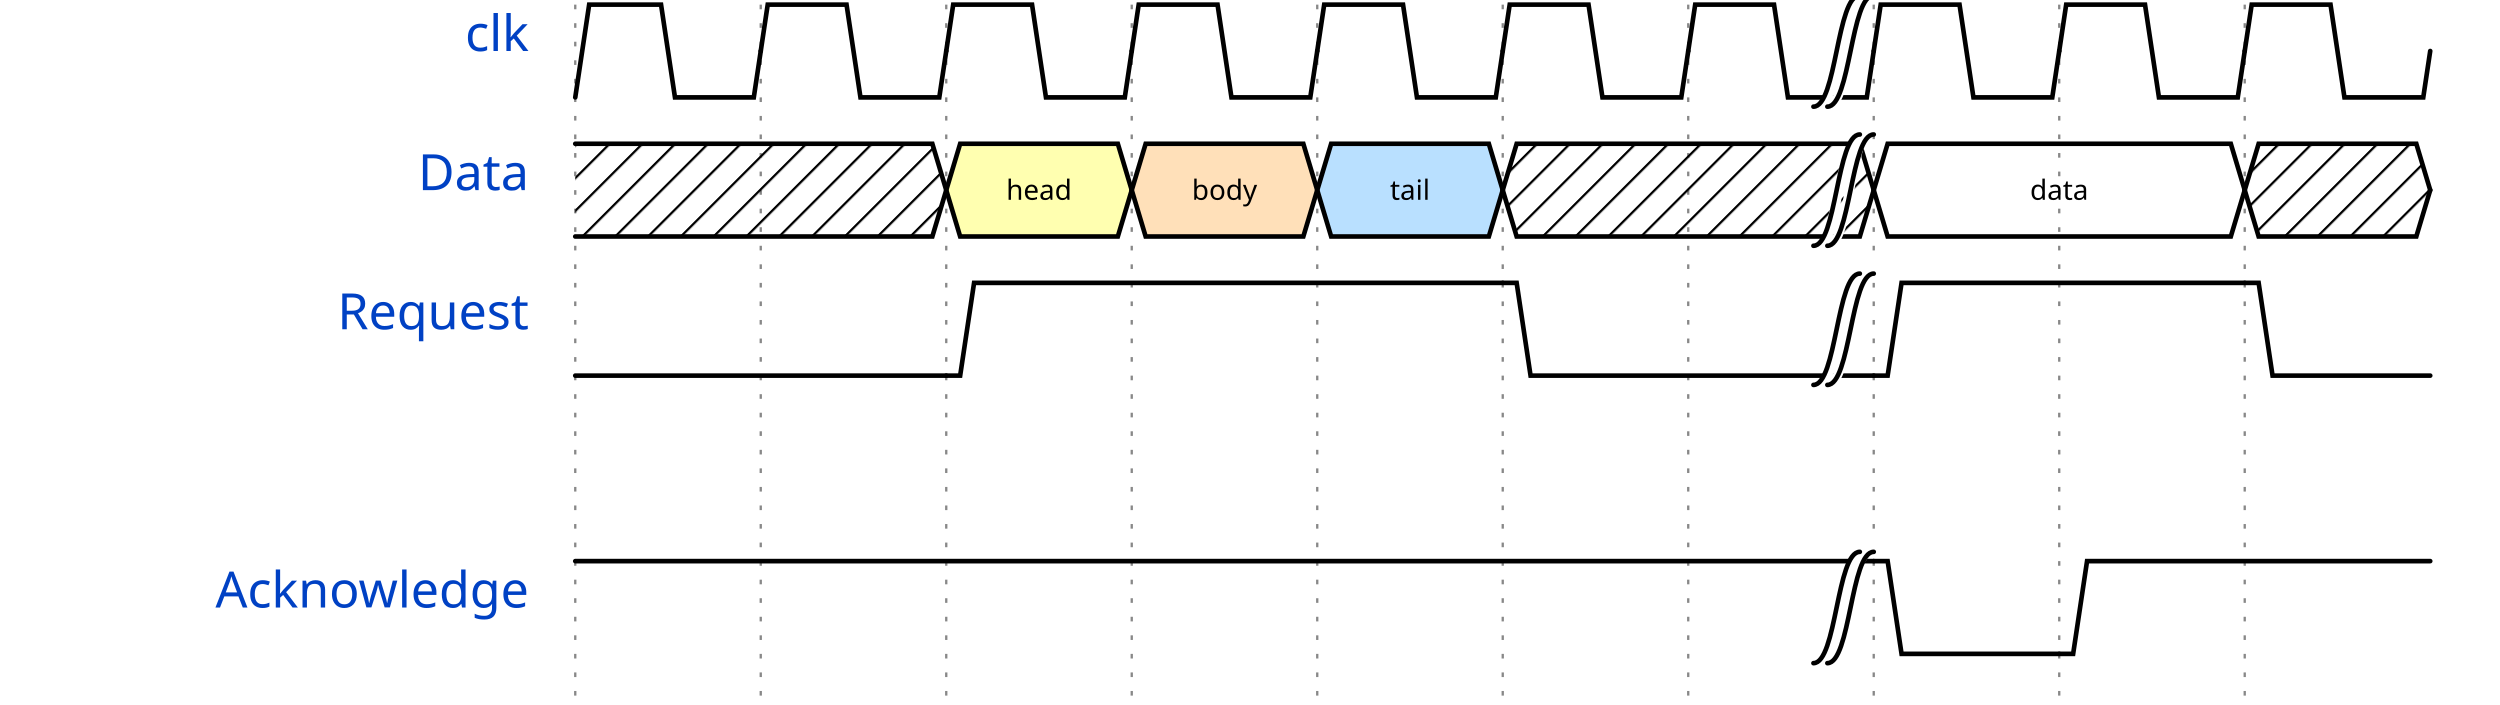
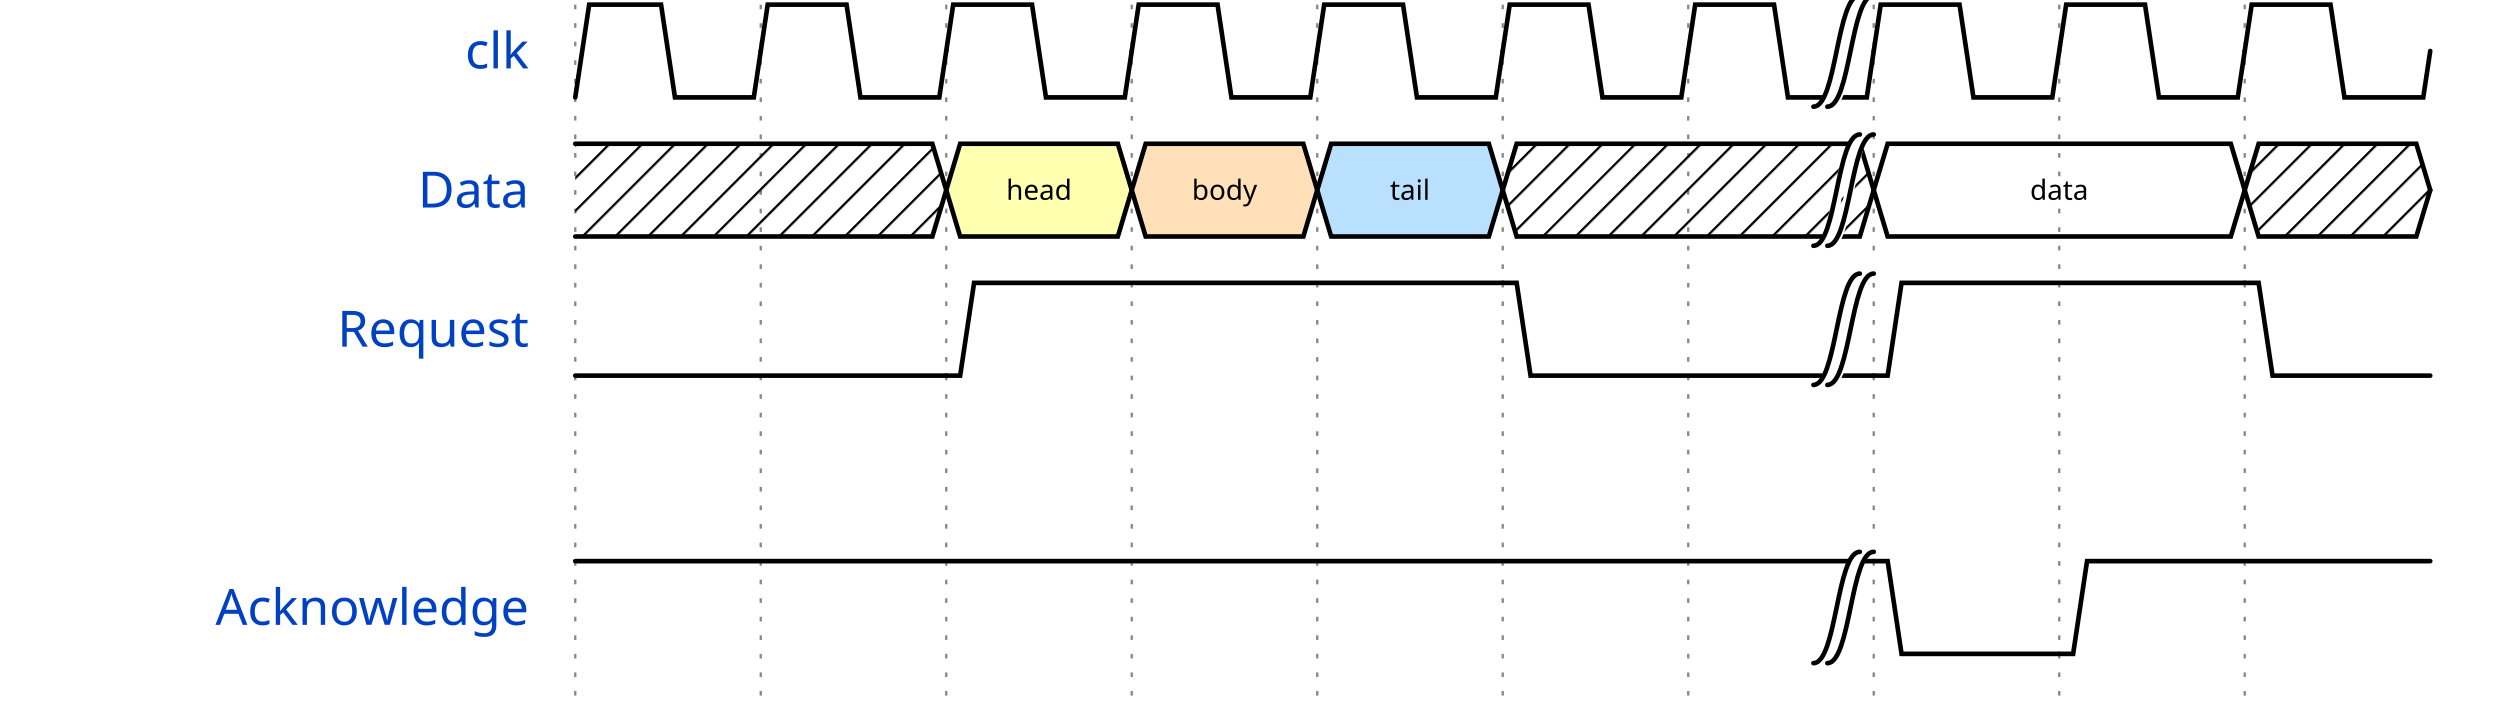
<svg xmlns="http://www.w3.org/2000/svg" width="532" height="150.0" viewBox="-1 -1 533 152.0">
  <style>
- .title {fill: rgba(0, 65, 196, 255);font-weight: 500;font-size: 0.900em;font-family: fira mono;text-align: right;}
+ .title {fill: rgba(0, 65, 196, 255);font-weight: 500;font-size: 0.900em;font-family: fira mono;text-align: right;text-anchor: end;dominant-baseline: middle;alignment-baseline: central;}
.text {fill: rgba(0, 0, 0, 255);font-size: 0.900em;font-style: normal;font-variant: normal;font-weight: 500;font-stretch: normal;text-align: center;font-family: fira mono;}
- .attr {fill: rgba(0, 0, 0, 255);font-size: 9.000px;font-style: normal;font-variant: normal;font-weight: 200;font-stretch: normal;text-align: center;font-family: fira mono;}
+ .attr {fill: rgba(0, 0, 0, 255);font-size: 9.000px;font-style: normal;font-variant: normal;font-weight: 200;font-stretch: normal;text-align: center;font-family: fira mono;text-anchor: middle;dominant-baseline: middle;alignment-baseline: central;}
.path {fill: none;stroke: rgba(0, 0, 0, 255);stroke-width: 1;stroke-linecap: round;stroke-linejoin: miter;stroke-miterlimit: 4;stroke-dasharray: none;}
.stripe {fill: none;stroke: rgba(0, 0, 0, 255);stroke-width: 0.5;stroke-linecap: round;stroke-linejoin: miter;stroke-miterlimit: 4;stroke-dasharray: none;}
.data {fill: rgba(0, 0, 0, 255);font-size: 0.500em;font-style: normal;font-variant: normal;font-weight: 500;font-stretch: normal;text-align: center;font-family: fira mono;text-anchor: middle;dominant-baseline: middle;alignment-baseline: central;}
.arrow {fill: rgba(0, 0, 0, 255);stroke: none;}
.hide {fill: rgba(255, 255, 255, 255);stroke: rgba(255, 255, 255, 255);stroke-width: 2;}
.hash {fill: url(#diagonalHatch);}
.s2-polygon {fill: rgba(0, 0, 0, 0);stroke: none;}
.s3-polygon {fill: rgba(255, 255, 176, 255);stroke: none;}
.s4-polygon {fill: rgba(255, 224, 185, 255);stroke: none;}
.s5-polygon {fill: rgba(185, 224, 255, 255);stroke: none;}
.tick {stroke: rgba(136, 136, 136, 255);stroke-width: 0.5;stroke-dasharray: 1, 3;}
.edge {fill: none;stroke: rgba(0, 0, 255, 255);stroke-width: 1;}
.edge-arrow {fill: rgba(0, 0, 255, 255);stroke: none;overflow: visible;}
- .edge-text {font-family: fira mono;font-size: 0.625em;fill: rgba(0, 0, 0, 255);filter: #solid;transform: translate(0, 2.5px);}
+ .edge-text {font-family: fira mono;font-size: 0.625em;fill: rgba(0, 0, 0, 255);filter: #solid;transform: translate(0, 2.5px);text-anchor: middle;}
.edge-background {fill: rgba(255, 255, 255, 255);stroke: rgba(255, 255, 255, 255);stroke-width: 2;}
.border {stroke-width: 1.25;stroke: rgba(0, 0, 0, 255);}
- .h1 {fill: rgba(0, 0, 0, 255);font-size: 18.310px;font-weight: bold;font-family: fira mono;text-align: left;}
- .h2 {fill: rgba(0, 0, 0, 255);font-size: 14.650px;font-weight: bold;font-family: fira mono;text-align: left;}
- .h3 {fill: rgba(0, 0, 0, 255);font-size: 11.720px;font-weight: bold;font-family: fira mono;text-align: left;}
- .h4 {fill: rgba(0, 0, 0, 255);font-size: 9.380px;font-weight: bold;font-family: fira mono;text-align: left;}
- .h5 {fill: rgba(0, 0, 0, 255);font-size: 7.500px;font-weight: bold;font-family: fira mono;text-align: left;}
- .h6 {fill: rgba(0, 0, 0, 255);font-size: 6.000px;font-weight: bold;font-family: fira mono;text-align: left;}</style>
+ .h1 {fill: rgba(0, 0, 0, 255);font-size: 18.310px;font-weight: bold;font-family: fira mono;text-align: left;dominant-baseline: middle;}
+ .h2 {fill: rgba(0, 0, 0, 255);font-size: 14.650px;font-weight: bold;font-family: fira mono;text-align: left;dominant-baseline: middle;}
+ .h3 {fill: rgba(0, 0, 0, 255);font-size: 11.720px;font-weight: bold;font-family: fira mono;text-align: left;dominant-baseline: middle;}
+ .h4 {fill: rgba(0, 0, 0, 255);font-size: 9.380px;font-weight: bold;font-family: fira mono;text-align: left;dominant-baseline: middle;}
+ .h5 {fill: rgba(0, 0, 0, 255);font-size: 7.500px;font-weight: bold;font-family: fira mono;text-align: left;dominant-baseline: middle;}
+ .h6 {fill: rgba(0, 0, 0, 255);font-size: 6.000px;font-weight: bold;font-family: fira mono;text-align: left;dominant-baseline: middle;}</style>
  <defs>
    <pattern id="diagonalHatch" width="5" height="5" patternTransform="rotate(45 0 0)" patternUnits="userSpaceOnUse">
      <line x1="0" y1="0" x2="0" y2="5" style="stroke:black; stroke-width:1" />
    </pattern>
    <marker id="arrow" viewBox="0 0 10 10" refX="10" refY="5" markerWidth="7" markerHeight="7" markerUnits="userSpaceOnUse" orient="auto-start-reverse" style="fill:#00F;">
      <path d="M 0 0 L 10 5 L 0 10 z" />
    </marker>
    <filter x="0" y="0" width="1" height="1" id="solid">
      <feFlood flood-color="white" />
      <feComposite in="SourceGraphic" />
    </filter>
  </defs>
  <g id="a">
    <g id="ticks_6" transform="translate(120, 0)">
      <path d="M0,0 L0,150.0" class="tick" style="fill: none;" />
      <path d="M40,0 L40,150.0" class="tick" style="fill: none;" />
      <path d="M80,0 L80,150.0" class="tick" style="fill: none;" />
      <path d="M120,0 L120,150.0" class="tick" style="fill: none;" />
      <path d="M160,0 L160,150.0" class="tick" style="fill: none;" />
      <path d="M200,0 L200,150.0" class="tick" style="fill: none;" />
      <path d="M240,0 L240,150.0" class="tick" style="fill: none;" />
      <path d="M280,0 L280,150.0" class="tick" style="fill: none;" />
      <path d="M320,0 L320,150.0" class="tick" style="fill: none;" />
      <path d="M360,0 L360,150.0" class="tick" style="fill: none;" />
    </g>
    <g id="clk" transform="translate(120, 0)">
-       <text x="-10" y="10.0" text-anchor="end" xml:space="preserve" class="title" style="stroke: none;">clk</text>
+       <text x="-10" y="10.0" class="title" style="stroke: none;">clk</text>
      <g data-symbol="BRICKS.pclk" transform="translate(0, 0)" class="s2">
        <path d="M0,20 L3.0,0 L18.5,0 L21.5,20 L38.5,20 L40,10.0" class="path" style="fill: none;" />
      </g>
      <g data-symbol="BRICKS.pclk" transform="translate(40, 0)" class="s2">
        <path d="M0,10.0 L1.5,0 L18.5,0 L21.5,20 L38.5,20 L40,10.0" class="path" style="fill: none;" />
      </g>
      <g data-symbol="BRICKS.pclk" transform="translate(80, 0)" class="s2">
        <path d="M0,10.0 L1.5,0 L18.5,0 L21.5,20 L38.5,20 L40,10.0" class="path" style="fill: none;" />
      </g>
      <g data-symbol="BRICKS.pclk" transform="translate(120, 0)" class="s2">
        <path d="M0,10.0 L1.5,0 L18.5,0 L21.5,20 L38.5,20 L40,10.0" class="path" style="fill: none;" />
      </g>
      <g data-symbol="BRICKS.pclk" transform="translate(160, 0)" class="s2">
        <path d="M0,10.0 L1.5,0 L18.5,0 L21.5,20 L38.5,20 L40,10.0" class="path" style="fill: none;" />
      </g>
      <g data-symbol="BRICKS.pclk" transform="translate(200, 0)" class="s2">
        <path d="M0,10.0 L1.5,0 L18.5,0 L21.5,20 L38.5,20 L40,10.0" class="path" style="fill: none;" />
      </g>
      <g data-symbol="BRICKS.pclk" transform="translate(240, 0)" class="s2">
        <path d="M0,10.0 L1.5,0 L18.5,0 L21.5,20 L38.5,20 L40,10.0" class="path" style="fill: none;" />
      </g>
-       <g data-symbol="BRICKS.gap" transform="translate(270.0, 0)" class="">
+       <g data-symbol="BRICKS.gap" transform="translate(270.0, 0)" class="s2">
        <path d="M0,22 C5,22 5,-4 10,-4 L7,0 C2,0 2,24 -3,24 z" class="hide" style="fill: none;" />
        <path d="M0,22 C5,22 5,-2 10,-2" class="path" style="fill: none;" />
        <path d="M-3,22 C2,22 2,-2 7,-2" class="path" style="fill: none;" />
      </g>
      <g data-symbol="BRICKS.pclk" transform="translate(280, 0)" class="s2">
        <path d="M0,10.0 L1.5,0 L18.5,0 L21.5,20 L38.5,20 L40,10.0" class="path" style="fill: none;" />
      </g>
      <g data-symbol="BRICKS.pclk" transform="translate(320, 0)" class="s2">
        <path d="M0,10.0 L1.5,0 L18.5,0 L21.5,20 L38.5,20 L40,10.0" class="path" style="fill: none;" />
      </g>
      <g data-symbol="BRICKS.pclk" transform="translate(360, 0)" class="s2">
        <path d="M0,10.0 L1.5,0 L18.5,0 L21.5,20 L38.5,20 L40,10.0" class="path" style="fill: none;" />
      </g>
    </g>
    <g id="Data" transform="translate(120, 30.0)">
-       <text x="-10" y="10.0" text-anchor="end" xml:space="preserve" class="title" style="stroke: none;">Data</text>
+       <text x="-10" y="10.0" class="title" style="stroke: none;">Data</text>
      <g data-symbol="BRICKS.x" transform="translate(0, 0)" class="s2">
        <polygon points="0,0 3,0 77,0 80,10.0 77,20 3,20 0,20 " class="hash" style="" />
        <path d="M0,0 L3,0 L77,0 L80,10.0" class="path" style="fill: none;" />
        <path d="M0,20 L3,20 L77,20 L80,10.0" class="path" style="fill: none;" />
      </g>
-       <g data-symbol="BRICKS.data" transform="translate(80, 0)" class="s3">
+       <g data-symbol="BRICKS.data" transform="translate(80, 0)" class="s2">
        <polygon points="0,10.0 3,0 37,0 40,10.0 37,20 3,20 0,10.0 " class="s3-polygon" style="" />
        <path d="M0,10.0 L3,0 L37,0 L40,10.0" class="path" style="fill: none;" />
        <path d="M0,10.0 L3,20 L37,20 L40,10.0" class="path" style="fill: none;" />
-         <text x="20.0" y="10.0" text-anchor="middle" dominant-baseline="middle" alignment-baseline="central" class="data" style="stroke: none;">head</text>
+         <text x="20.0" y="10.0" class="data" style="stroke: none;">head</text>
      </g>
-       <g data-symbol="BRICKS.data" transform="translate(120, 0)" class="s4">
+       <g data-symbol="BRICKS.data" transform="translate(120, 0)" class="s2">
        <polygon points="0,10.0 3,0 37,0 40,10.0 37,20 3,20 0,10.0 " class="s4-polygon" style="" />
        <path d="M0,10.0 L3,0 L37,0 L40,10.0" class="path" style="fill: none;" />
        <path d="M0,10.0 L3,20 L37,20 L40,10.0" class="path" style="fill: none;" />
-         <text x="20.0" y="10.0" text-anchor="middle" dominant-baseline="middle" alignment-baseline="central" class="data" style="stroke: none;">body</text>
+         <text x="20.0" y="10.0" class="data" style="stroke: none;">body</text>
      </g>
-       <g data-symbol="BRICKS.data" transform="translate(160, 0)" class="s5">
+       <g data-symbol="BRICKS.data" transform="translate(160, 0)" class="s2">
        <polygon points="0,10.0 3,0 37,0 40,10.0 37,20 3,20 0,10.0 " class="s5-polygon" style="" />
        <path d="M0,10.0 L3,0 L37,0 L40,10.0" class="path" style="fill: none;" />
        <path d="M0,10.0 L3,20 L37,20 L40,10.0" class="path" style="fill: none;" />
-         <text x="20.0" y="10.0" text-anchor="middle" dominant-baseline="middle" alignment-baseline="central" class="data" style="stroke: none;">tail</text>
+         <text x="20.0" y="10.0" class="data" style="stroke: none;">tail</text>
      </g>
      <g data-symbol="BRICKS.x" transform="translate(200, 0)" class="s2">
        <polygon points="0,10.0 3,0 77,0 80,10.0 77,20 3,20 0,10.0 " class="hash" style="" />
        <path d="M0,10.0 L3,0 L77,0 L80,10.0" class="path" style="fill: none;" />
        <path d="M0,10.0 L3,20 L77,20 L80,10.0" class="path" style="fill: none;" />
      </g>
-       <g data-symbol="BRICKS.gap" transform="translate(270.0, 0)" class="">
+       <g data-symbol="BRICKS.gap" transform="translate(270.0, 0)" class="s2">
        <path d="M0,22 C5,22 5,-4 10,-4 L7,0 C2,0 2,24 -3,24 z" class="hide" style="fill: none;" />
        <path d="M0,22 C5,22 5,-2 10,-2" class="path" style="fill: none;" />
        <path d="M-3,22 C2,22 2,-2 7,-2" class="path" style="fill: none;" />
      </g>
      <g data-symbol="BRICKS.data" transform="translate(280, 0)" class="s2">
        <polygon points="0,10.0 3,0 77,0 80,10.0 77,20 3,20 0,10.0 " class="s2-polygon" style="" />
        <path d="M0,10.0 L3,0 L77,0 L80,10.0" class="path" style="fill: none;" />
        <path d="M0,10.0 L3,20 L77,20 L80,10.0" class="path" style="fill: none;" />
-         <text x="40.0" y="10.0" text-anchor="middle" dominant-baseline="middle" alignment-baseline="central" class="data" style="stroke: none;">data</text>
+         <text x="40.0" y="10.0" class="data" style="stroke: none;">data</text>
      </g>
      <g data-symbol="BRICKS.x" transform="translate(360, 0)" class="s2">
        <polygon points="0,10.0 3,0 37,0 40,10.0 37,20 3,20 0,10.0 " class="hash" style="" />
        <path d="M0,10.0 L3,0 L37,0 L40,10.0" class="path" style="fill: none;" />
        <path d="M0,10.0 L3,20 L37,20 L40,10.0" class="path" style="fill: none;" />
      </g>
    </g>
    <g id="Request" transform="translate(120, 60.0)">
-       <text x="-10" y="10.0" text-anchor="end" xml:space="preserve" class="title" style="stroke: none;">Request</text>
+       <text x="-10" y="10.0" class="title" style="stroke: none;">Request</text>
      <g data-symbol="BRICKS.zero" transform="translate(0, 0)" class="s2">
        <path d="M0,20 L3,20 L6,20 L80,20" class="path" style="fill: none;" />
      </g>
      <g data-symbol="BRICKS.one" transform="translate(80, 0)" class="s2">
        <path d="M0,20 L3,20 L6,0 L120,0" class="path" style="fill: none;" />
      </g>
      <g data-symbol="BRICKS.zero" transform="translate(200, 0)" class="s2">
        <path d="M0,0 L3,0 L6,20 L80,20" class="path" style="fill: none;" />
      </g>
-       <g data-symbol="BRICKS.gap" transform="translate(270.0, 0)" class="">
+       <g data-symbol="BRICKS.gap" transform="translate(270.0, 0)" class="s2">
        <path d="M0,22 C5,22 5,-4 10,-4 L7,0 C2,0 2,24 -3,24 z" class="hide" style="fill: none;" />
        <path d="M0,22 C5,22 5,-2 10,-2" class="path" style="fill: none;" />
        <path d="M-3,22 C2,22 2,-2 7,-2" class="path" style="fill: none;" />
      </g>
      <g data-symbol="BRICKS.one" transform="translate(280, 0)" class="s2">
        <path d="M0,20 L3,20 L6,0 L80,0" class="path" style="fill: none;" />
      </g>
      <g data-symbol="BRICKS.zero" transform="translate(360, 0)" class="s2">
        <path d="M0,0 L3,0 L6,20 L40,20" class="path" style="fill: none;" />
      </g>
    </g>
    <g id="Acknowledge" transform="translate(120, 120.0)">
-       <text x="-10" y="10.0" text-anchor="end" xml:space="preserve" class="title" style="stroke: none;">Acknowledge</text>
+       <text x="-10" y="10.0" class="title" style="stroke: none;">Acknowledge</text>
      <g data-symbol="BRICKS.one" transform="translate(0, 0)" class="s2">
        <path d="M0,0 L3,0 L6,0 L280,0" class="path" style="fill: none;" />
      </g>
-       <g data-symbol="BRICKS.gap" transform="translate(270.0, 0)" class="">
+       <g data-symbol="BRICKS.gap" transform="translate(270.0, 0)" class="s2">
        <path d="M0,22 C5,22 5,-4 10,-4 L7,0 C2,0 2,24 -3,24 z" class="hide" style="fill: none;" />
        <path d="M0,22 C5,22 5,-2 10,-2" class="path" style="fill: none;" />
        <path d="M-3,22 C2,22 2,-2 7,-2" class="path" style="fill: none;" />
      </g>
      <g data-symbol="BRICKS.zero" transform="translate(280, 0)" class="s2">
        <path d="M0,0 L3,0 L6,20 L40,20" class="path" style="fill: none;" />
      </g>
      <g data-symbol="BRICKS.one" transform="translate(320, 0)" class="s2">
        <path d="M0,20 L3,20 L6,0 L80,0" class="path" style="fill: none;" />
      </g>
    </g>
  </g>
  <g id="edge" transform="translate(120, 0)">
</g>
</svg>
